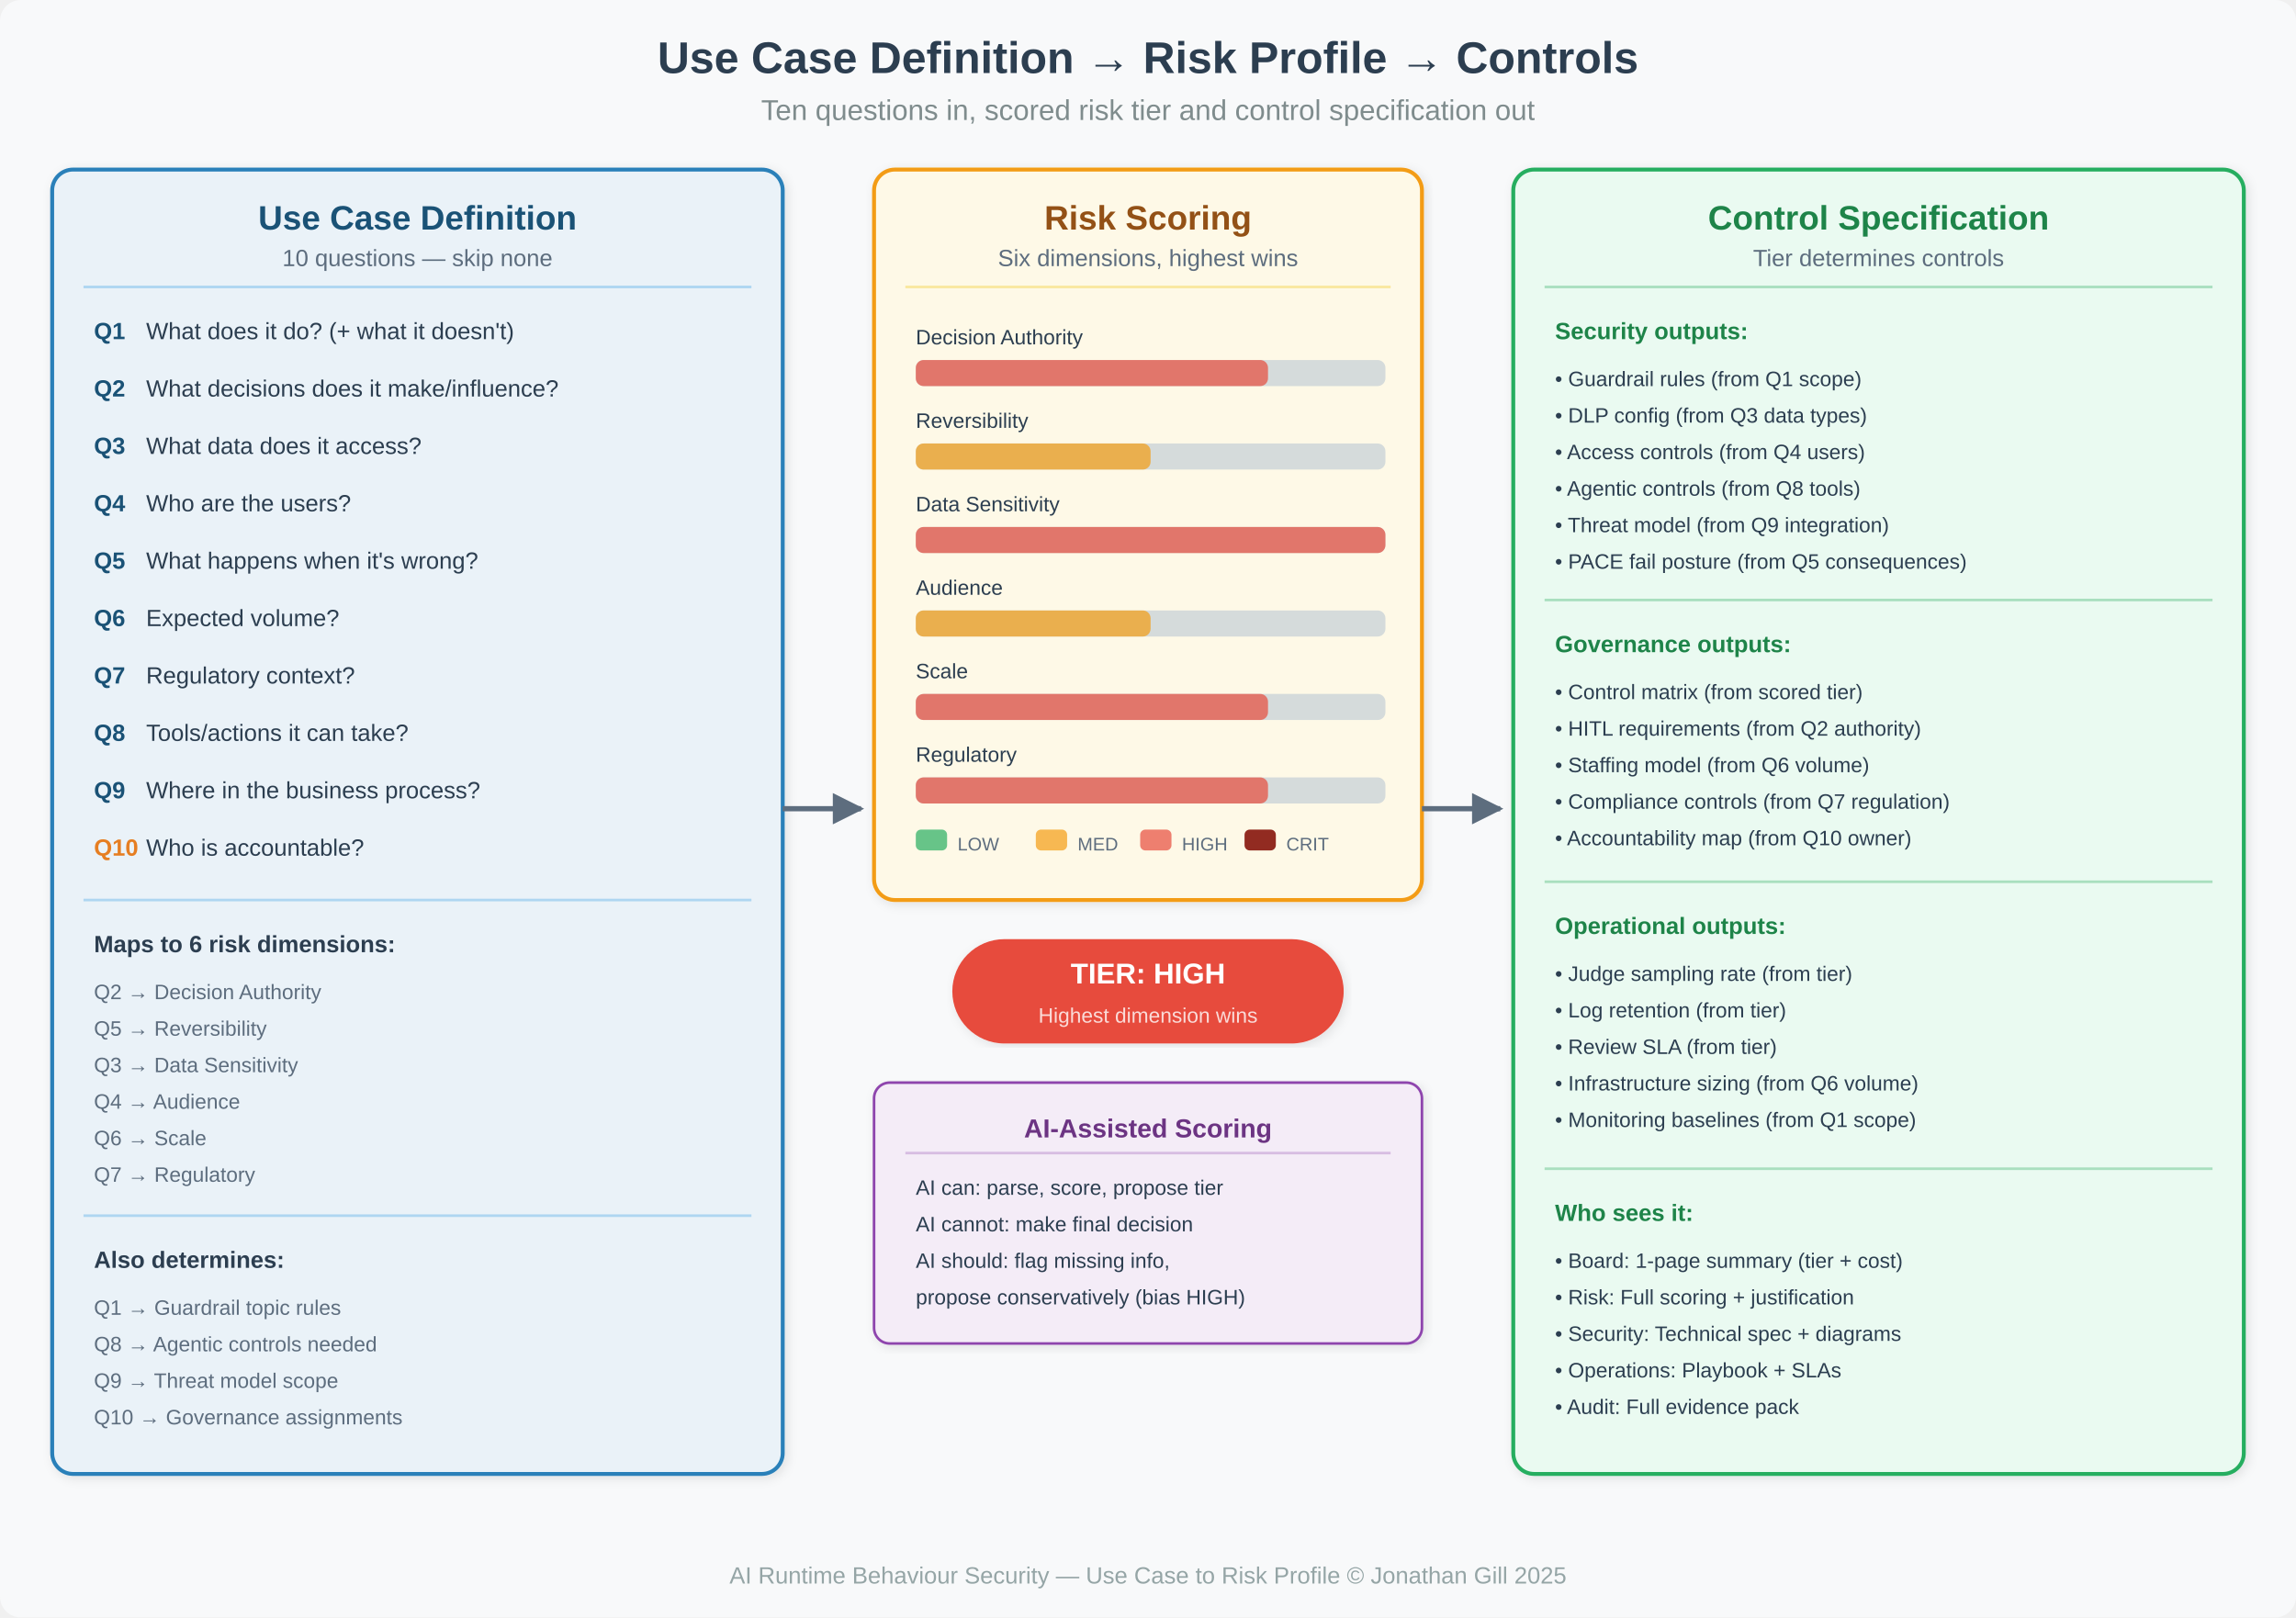
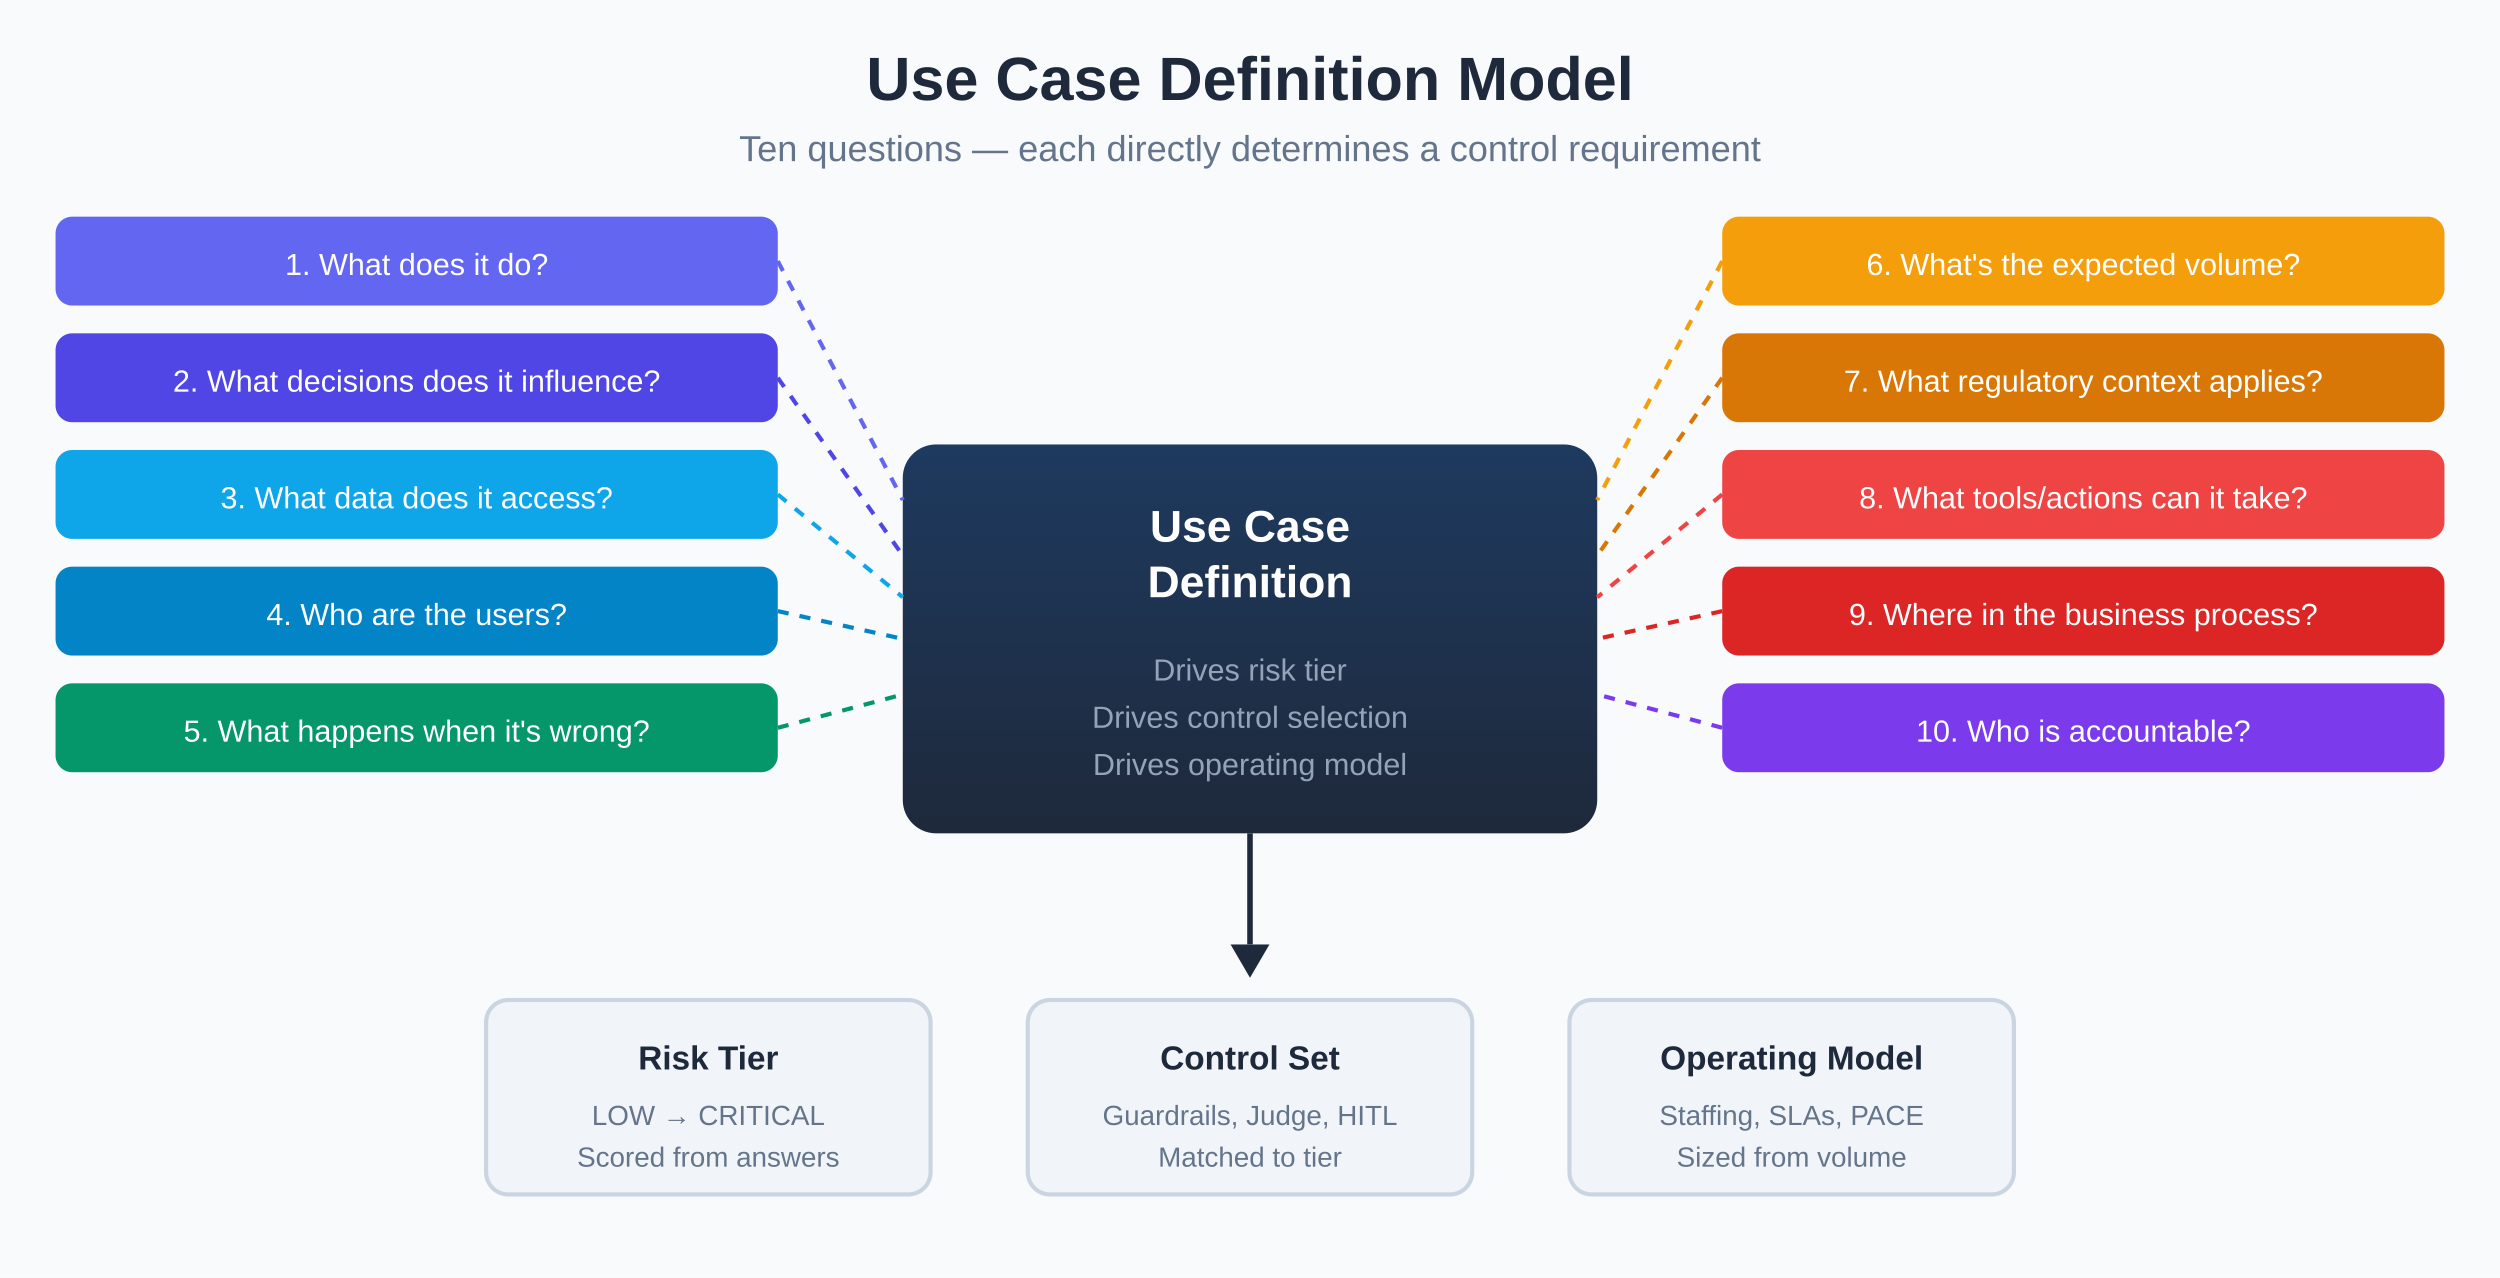
- <svg xmlns="http://www.w3.org/2000/svg" width="880" height="620" viewBox="0 0 880 620" font-family="Arial, Helvetica, sans-serif">
+ <svg xmlns="http://www.w3.org/2000/svg" width="900" height="460" viewBox="0 0 900 460">
  <defs>
-     <filter id="shadow" x="-2%" y="-2%" width="104%" height="106%">
-       <feDropShadow dx="1" dy="1" stdDeviation="2" flood-opacity="0.1" />
-     </filter>
-     <marker id="arrow" viewBox="0 0 10 10" refX="9" refY="5" markerWidth="6" markerHeight="6" orient="auto">
-       <path d="M 0 0 L 10 5 L 0 10 z" fill="#5d6d7e" />
-     </marker>
+     <linearGradient id="ucCenterGrad" x1="0%" y1="0%" x2="0%" y2="100%">
+       <stop offset="0%" style="stop-color:#1e3a5f" />
+       <stop offset="100%" style="stop-color:#1e293b" />
+     </linearGradient>
  </defs>
-   <rect width="880" height="620" fill="#f8f9fa" rx="8" />
-   <text x="440" y="28" text-anchor="middle" font-size="17" font-weight="bold" fill="#2c3e50">Use Case Definition → Risk Profile → Controls</text>
-   <text x="440" y="46" text-anchor="middle" font-size="11" fill="#7f8c8d">Ten questions in, scored risk tier and control specification out</text>
-   <rect x="20" y="65" width="280" height="500" rx="8" fill="#eaf2f8" stroke="#2980b9" stroke-width="1.5" filter="url(#shadow)" />
-   <text x="160" y="88" text-anchor="middle" font-size="13" font-weight="bold" fill="#1a5276">Use Case Definition</text>
-   <text x="160" y="102" text-anchor="middle" font-size="9" fill="#5d6d7e">10 questions — skip none</text>
-   <line x1="32" y1="110" x2="288" y2="110" stroke="#aed6f1" stroke-width="1" />
-   <text x="36" y="130" font-size="9" font-weight="bold" fill="#1a5276">Q1</text>
-   <text x="56" y="130" font-size="9" fill="#2c3e50">What does it do? (+ what it doesn't)</text>
-   <text x="36" y="152" font-size="9" font-weight="bold" fill="#1a5276">Q2</text>
-   <text x="56" y="152" font-size="9" fill="#2c3e50">What decisions does it make/influence?</text>
-   <text x="36" y="174" font-size="9" font-weight="bold" fill="#1a5276">Q3</text>
-   <text x="56" y="174" font-size="9" fill="#2c3e50">What data does it access?</text>
-   <text x="36" y="196" font-size="9" font-weight="bold" fill="#1a5276">Q4</text>
-   <text x="56" y="196" font-size="9" fill="#2c3e50">Who are the users?</text>
-   <text x="36" y="218" font-size="9" font-weight="bold" fill="#1a5276">Q5</text>
-   <text x="56" y="218" font-size="9" fill="#2c3e50">What happens when it's wrong?</text>
-   <text x="36" y="240" font-size="9" font-weight="bold" fill="#1a5276">Q6</text>
-   <text x="56" y="240" font-size="9" fill="#2c3e50">Expected volume?</text>
-   <text x="36" y="262" font-size="9" font-weight="bold" fill="#1a5276">Q7</text>
-   <text x="56" y="262" font-size="9" fill="#2c3e50">Regulatory context?</text>
-   <text x="36" y="284" font-size="9" font-weight="bold" fill="#1a5276">Q8</text>
-   <text x="56" y="284" font-size="9" fill="#2c3e50">Tools/actions it can take?</text>
-   <text x="36" y="306" font-size="9" font-weight="bold" fill="#1a5276">Q9</text>
-   <text x="56" y="306" font-size="9" fill="#2c3e50">Where in the business process?</text>
-   <text x="36" y="328" font-size="9" font-weight="bold" fill="#e67e22">Q10</text>
-   <text x="56" y="328" font-size="9" fill="#2c3e50">Who is accountable?</text>
-   <line x1="32" y1="345" x2="288" y2="345" stroke="#aed6f1" stroke-width="1" />
-   <text x="36" y="365" font-size="9" font-weight="bold" fill="#2c3e50">Maps to 6 risk dimensions:</text>
-   <text x="36" y="383" font-size="8" fill="#5d6d7e">Q2 → Decision Authority</text>
-   <text x="36" y="397" font-size="8" fill="#5d6d7e">Q5 → Reversibility</text>
-   <text x="36" y="411" font-size="8" fill="#5d6d7e">Q3 → Data Sensitivity</text>
-   <text x="36" y="425" font-size="8" fill="#5d6d7e">Q4 → Audience</text>
-   <text x="36" y="439" font-size="8" fill="#5d6d7e">Q6 → Scale</text>
-   <text x="36" y="453" font-size="8" fill="#5d6d7e">Q7 → Regulatory</text>
-   <line x1="32" y1="466" x2="288" y2="466" stroke="#aed6f1" stroke-width="1" />
-   <text x="36" y="486" font-size="9" font-weight="bold" fill="#2c3e50">Also determines:</text>
-   <text x="36" y="504" font-size="8" fill="#5d6d7e">Q1 → Guardrail topic rules</text>
-   <text x="36" y="518" font-size="8" fill="#5d6d7e">Q8 → Agentic controls needed</text>
-   <text x="36" y="532" font-size="8" fill="#5d6d7e">Q9 → Threat model scope</text>
-   <text x="36" y="546" font-size="8" fill="#5d6d7e">Q10 → Governance assignments</text>
-   <line x1="300" y1="310" x2="330" y2="310" stroke="#5d6d7e" stroke-width="2" marker-end="url(#arrow)" />
-   <rect x="335" y="65" width="210" height="280" rx="8" fill="#fef9e7" stroke="#f39c12" stroke-width="1.5" filter="url(#shadow)" />
-   <text x="440" y="88" text-anchor="middle" font-size="13" font-weight="bold" fill="#935116">Risk Scoring</text>
-   <text x="440" y="102" text-anchor="middle" font-size="9" fill="#5d6d7e">Six dimensions, highest wins</text>
-   <line x1="347" y1="110" x2="533" y2="110" stroke="#f9e79f" stroke-width="1" />
-   <text x="351" y="132" font-size="8" fill="#2c3e50">Decision Authority</text>
-   <rect x="351" y="138" width="180" height="10" rx="3" fill="#d5dbdb" />
-   <rect x="351" y="138" width="135" height="10" rx="3" fill="#e74c3c" opacity="0.7" />
-   <text x="351" y="164" font-size="8" fill="#2c3e50">Reversibility</text>
-   <rect x="351" y="170" width="180" height="10" rx="3" fill="#d5dbdb" />
-   <rect x="351" y="170" width="90" height="10" rx="3" fill="#f39c12" opacity="0.7" />
-   <text x="351" y="196" font-size="8" fill="#2c3e50">Data Sensitivity</text>
-   <rect x="351" y="202" width="180" height="10" rx="3" fill="#d5dbdb" />
-   <rect x="351" y="202" width="180" height="10" rx="3" fill="#e74c3c" opacity="0.7" />
-   <text x="351" y="228" font-size="8" fill="#2c3e50">Audience</text>
-   <rect x="351" y="234" width="180" height="10" rx="3" fill="#d5dbdb" />
-   <rect x="351" y="234" width="90" height="10" rx="3" fill="#f39c12" opacity="0.7" />
-   <text x="351" y="260" font-size="8" fill="#2c3e50">Scale</text>
-   <rect x="351" y="266" width="180" height="10" rx="3" fill="#d5dbdb" />
-   <rect x="351" y="266" width="135" height="10" rx="3" fill="#e74c3c" opacity="0.7" />
-   <text x="351" y="292" font-size="8" fill="#2c3e50">Regulatory</text>
-   <rect x="351" y="298" width="180" height="10" rx="3" fill="#d5dbdb" />
-   <rect x="351" y="298" width="135" height="10" rx="3" fill="#e74c3c" opacity="0.7" />
-   <rect x="351" y="318" width="12" height="8" rx="2" fill="#27ae60" opacity="0.7" />
-   <text x="367" y="326" font-size="7" fill="#5d6d7e">LOW</text>
-   <rect x="397" y="318" width="12" height="8" rx="2" fill="#f39c12" opacity="0.7" />
-   <text x="413" y="326" font-size="7" fill="#5d6d7e">MED</text>
-   <rect x="437" y="318" width="12" height="8" rx="2" fill="#e74c3c" opacity="0.7" />
-   <text x="453" y="326" font-size="7" fill="#5d6d7e">HIGH</text>
-   <rect x="477" y="318" width="12" height="8" rx="2" fill="#922b21" />
-   <text x="493" y="326" font-size="7" fill="#5d6d7e">CRIT</text>
-   <rect x="365" y="360" width="150" height="40" rx="20" fill="#e74c3c" filter="url(#shadow)" />
-   <text x="440" y="377" text-anchor="middle" font-size="11" font-weight="bold" fill="#fff">TIER: HIGH</text>
-   <text x="440" y="392" text-anchor="middle" font-size="8" fill="#fadbd8">Highest dimension wins</text>
-   <rect x="335" y="415" width="210" height="100" rx="6" fill="#f4ecf7" stroke="#8e44ad" stroke-width="1" filter="url(#shadow)" />
-   <text x="440" y="436" text-anchor="middle" font-size="10" font-weight="bold" fill="#6c3483">AI-Assisted Scoring</text>
-   <line x1="347" y1="442" x2="533" y2="442" stroke="#d7bde2" stroke-width="1" />
-   <text x="351" y="458" font-size="8" fill="#2c3e50">AI can: parse, score, propose tier</text>
-   <text x="351" y="472" font-size="8" fill="#2c3e50">AI cannot: make final decision</text>
-   <text x="351" y="486" font-size="8" fill="#2c3e50">AI should: flag missing info,</text>
-   <text x="351" y="500" font-size="8" fill="#2c3e50">propose conservatively (bias HIGH)</text>
-   <line x1="545" y1="310" x2="575" y2="310" stroke="#5d6d7e" stroke-width="2" marker-end="url(#arrow)" />
-   <rect x="580" y="65" width="280" height="500" rx="8" fill="#eafaf1" stroke="#27ae60" stroke-width="1.5" filter="url(#shadow)" />
-   <text x="720" y="88" text-anchor="middle" font-size="13" font-weight="bold" fill="#1e8449">Control Specification</text>
-   <text x="720" y="102" text-anchor="middle" font-size="9" fill="#5d6d7e">Tier determines controls</text>
-   <line x1="592" y1="110" x2="848" y2="110" stroke="#a9dfbf" stroke-width="1" />
-   <text x="596" y="130" font-size="9" font-weight="bold" fill="#1e8449">Security outputs:</text>
-   <text x="596" y="148" font-size="8" fill="#2c3e50">• Guardrail rules (from Q1 scope)</text>
-   <text x="596" y="162" font-size="8" fill="#2c3e50">• DLP config (from Q3 data types)</text>
-   <text x="596" y="176" font-size="8" fill="#2c3e50">• Access controls (from Q4 users)</text>
-   <text x="596" y="190" font-size="8" fill="#2c3e50">• Agentic controls (from Q8 tools)</text>
-   <text x="596" y="204" font-size="8" fill="#2c3e50">• Threat model (from Q9 integration)</text>
-   <text x="596" y="218" font-size="8" fill="#2c3e50">• PACE fail posture (from Q5 consequences)</text>
-   <line x1="592" y1="230" x2="848" y2="230" stroke="#a9dfbf" stroke-width="1" />
-   <text x="596" y="250" font-size="9" font-weight="bold" fill="#1e8449">Governance outputs:</text>
-   <text x="596" y="268" font-size="8" fill="#2c3e50">• Control matrix (from scored tier)</text>
-   <text x="596" y="282" font-size="8" fill="#2c3e50">• HITL requirements (from Q2 authority)</text>
-   <text x="596" y="296" font-size="8" fill="#2c3e50">• Staffing model (from Q6 volume)</text>
-   <text x="596" y="310" font-size="8" fill="#2c3e50">• Compliance controls (from Q7 regulation)</text>
-   <text x="596" y="324" font-size="8" fill="#2c3e50">• Accountability map (from Q10 owner)</text>
-   <line x1="592" y1="338" x2="848" y2="338" stroke="#a9dfbf" stroke-width="1" />
-   <text x="596" y="358" font-size="9" font-weight="bold" fill="#1e8449">Operational outputs:</text>
-   <text x="596" y="376" font-size="8" fill="#2c3e50">• Judge sampling rate (from tier)</text>
-   <text x="596" y="390" font-size="8" fill="#2c3e50">• Log retention (from tier)</text>
-   <text x="596" y="404" font-size="8" fill="#2c3e50">• Review SLA (from tier)</text>
-   <text x="596" y="418" font-size="8" fill="#2c3e50">• Infrastructure sizing (from Q6 volume)</text>
-   <text x="596" y="432" font-size="8" fill="#2c3e50">• Monitoring baselines (from Q1 scope)</text>
-   <line x1="592" y1="448" x2="848" y2="448" stroke="#a9dfbf" stroke-width="1" />
-   <text x="596" y="468" font-size="9" font-weight="bold" fill="#1e8449">Who sees it:</text>
-   <text x="596" y="486" font-size="8" fill="#2c3e50">• Board: 1-page summary (tier + cost)</text>
-   <text x="596" y="500" font-size="8" fill="#2c3e50">• Risk: Full scoring + justification</text>
-   <text x="596" y="514" font-size="8" fill="#2c3e50">• Security: Technical spec + diagrams</text>
-   <text x="596" y="528" font-size="8" fill="#2c3e50">• Operations: Playbook + SLAs</text>
-   <text x="596" y="542" font-size="8" fill="#2c3e50">• Audit: Full evidence pack</text>
-   <text x="440" y="607" text-anchor="middle" font-size="9" fill="#95a5a6">AI Runtime Behaviour Security — Use Case to Risk Profile © Jonathan Gill 2025</text>
+   <rect width="900" height="460" fill="#f8fafc" />
+   <text x="450" y="36" font-family="Arial, sans-serif" font-size="22" font-weight="bold" fill="#1e293b" text-anchor="middle">Use Case Definition Model</text>
+   <text x="450" y="58" font-family="Arial, sans-serif" font-size="13" fill="#64748b" text-anchor="middle">Ten questions — each directly determines a control requirement</text>
+   <rect x="325" y="160" width="250" height="140" rx="12" fill="url(#ucCenterGrad)" />
+   <text x="450" y="195" font-family="Arial, sans-serif" font-size="16" font-weight="bold" fill="white" text-anchor="middle">Use Case</text>
+   <text x="450" y="215" font-family="Arial, sans-serif" font-size="16" font-weight="bold" fill="white" text-anchor="middle">Definition</text>
+   <text x="450" y="245" font-family="Arial, sans-serif" font-size="11" fill="#94a3b8" text-anchor="middle">Drives risk tier</text>
+   <text x="450" y="262" font-family="Arial, sans-serif" font-size="11" fill="#94a3b8" text-anchor="middle">Drives control selection</text>
+   <text x="450" y="279" font-family="Arial, sans-serif" font-size="11" fill="#94a3b8" text-anchor="middle">Drives operating model</text>
+   <rect x="20" y="78" width="260" height="32" rx="6" fill="#6366f1" />
+   <text x="150" y="99" font-family="Arial, sans-serif" font-size="11" fill="white" text-anchor="middle">1. What does it do?</text>
+   <line x1="280" y1="94" x2="325" y2="180" stroke="#6366f1" stroke-width="1.5" stroke-dasharray="4" />
+   <rect x="20" y="120" width="260" height="32" rx="6" fill="#4f46e5" />
+   <text x="150" y="141" font-family="Arial, sans-serif" font-size="11" fill="white" text-anchor="middle">2. What decisions does it influence?</text>
+   <line x1="280" y1="136" x2="325" y2="200" stroke="#4f46e5" stroke-width="1.5" stroke-dasharray="4" />
+   <rect x="20" y="162" width="260" height="32" rx="6" fill="#0ea5e9" />
+   <text x="150" y="183" font-family="Arial, sans-serif" font-size="11" fill="white" text-anchor="middle">3. What data does it access?</text>
+   <line x1="280" y1="178" x2="325" y2="215" stroke="#0ea5e9" stroke-width="1.5" stroke-dasharray="4" />
+   <rect x="20" y="204" width="260" height="32" rx="6" fill="#0284c7" />
+   <text x="150" y="225" font-family="Arial, sans-serif" font-size="11" fill="white" text-anchor="middle">4. Who are the users?</text>
+   <line x1="280" y1="220" x2="325" y2="230" stroke="#0284c7" stroke-width="1.5" stroke-dasharray="4" />
+   <rect x="20" y="246" width="260" height="32" rx="6" fill="#059669" />
+   <text x="150" y="267" font-family="Arial, sans-serif" font-size="11" fill="white" text-anchor="middle">5. What happens when it's wrong?</text>
+   <line x1="280" y1="262" x2="325" y2="250" stroke="#059669" stroke-width="1.5" stroke-dasharray="4" />
+   <rect x="620" y="78" width="260" height="32" rx="6" fill="#f59e0b" />
+   <text x="750" y="99" font-family="Arial, sans-serif" font-size="11" fill="white" text-anchor="middle">6. What's the expected volume?</text>
+   <line x1="620" y1="94" x2="575" y2="180" stroke="#f59e0b" stroke-width="1.5" stroke-dasharray="4" />
+   <rect x="620" y="120" width="260" height="32" rx="6" fill="#d97706" />
+   <text x="750" y="141" font-family="Arial, sans-serif" font-size="11" fill="white" text-anchor="middle">7. What regulatory context applies?</text>
+   <line x1="620" y1="136" x2="575" y2="200" stroke="#d97706" stroke-width="1.5" stroke-dasharray="4" />
+   <rect x="620" y="162" width="260" height="32" rx="6" fill="#ef4444" />
+   <text x="750" y="183" font-family="Arial, sans-serif" font-size="11" fill="white" text-anchor="middle">8. What tools/actions can it take?</text>
+   <line x1="620" y1="178" x2="575" y2="215" stroke="#ef4444" stroke-width="1.5" stroke-dasharray="4" />
+   <rect x="620" y="204" width="260" height="32" rx="6" fill="#dc2626" />
+   <text x="750" y="225" font-family="Arial, sans-serif" font-size="11" fill="white" text-anchor="middle">9. Where in the business process?</text>
+   <line x1="620" y1="220" x2="575" y2="230" stroke="#dc2626" stroke-width="1.5" stroke-dasharray="4" />
+   <rect x="620" y="246" width="260" height="32" rx="6" fill="#7c3aed" />
+   <text x="750" y="267" font-family="Arial, sans-serif" font-size="11" fill="white" text-anchor="middle">10. Who is accountable?</text>
+   <line x1="620" y1="262" x2="575" y2="250" stroke="#7c3aed" stroke-width="1.5" stroke-dasharray="4" />
+   <line x1="450" y1="300" x2="450" y2="340" stroke="#1e293b" stroke-width="2" />
+   <polygon points="443 340, 450 352, 457 340" fill="#1e293b" />
+   <rect x="175" y="360" width="160" height="70" rx="8" fill="#f1f5f9" stroke="#cbd5e1" stroke-width="1.5" />
+   <text x="255" y="385" font-family="Arial, sans-serif" font-size="12" font-weight="bold" fill="#1e293b" text-anchor="middle">Risk Tier</text>
+   <text x="255" y="405" font-family="Arial, sans-serif" font-size="10" fill="#64748b" text-anchor="middle">LOW → CRITICAL</text>
+   <text x="255" y="420" font-family="Arial, sans-serif" font-size="10" fill="#64748b" text-anchor="middle">Scored from answers</text>
+   <rect x="370" y="360" width="160" height="70" rx="8" fill="#f1f5f9" stroke="#cbd5e1" stroke-width="1.5" />
+   <text x="450" y="385" font-family="Arial, sans-serif" font-size="12" font-weight="bold" fill="#1e293b" text-anchor="middle">Control Set</text>
+   <text x="450" y="405" font-family="Arial, sans-serif" font-size="10" fill="#64748b" text-anchor="middle">Guardrails, Judge, HITL</text>
+   <text x="450" y="420" font-family="Arial, sans-serif" font-size="10" fill="#64748b" text-anchor="middle">Matched to tier</text>
+   <rect x="565" y="360" width="160" height="70" rx="8" fill="#f1f5f9" stroke="#cbd5e1" stroke-width="1.5" />
+   <text x="645" y="385" font-family="Arial, sans-serif" font-size="12" font-weight="bold" fill="#1e293b" text-anchor="middle">Operating Model</text>
+   <text x="645" y="405" font-family="Arial, sans-serif" font-size="10" fill="#64748b" text-anchor="middle">Staffing, SLAs, PACE</text>
+   <text x="645" y="420" font-family="Arial, sans-serif" font-size="10" fill="#64748b" text-anchor="middle">Sized from volume</text>
</svg>
